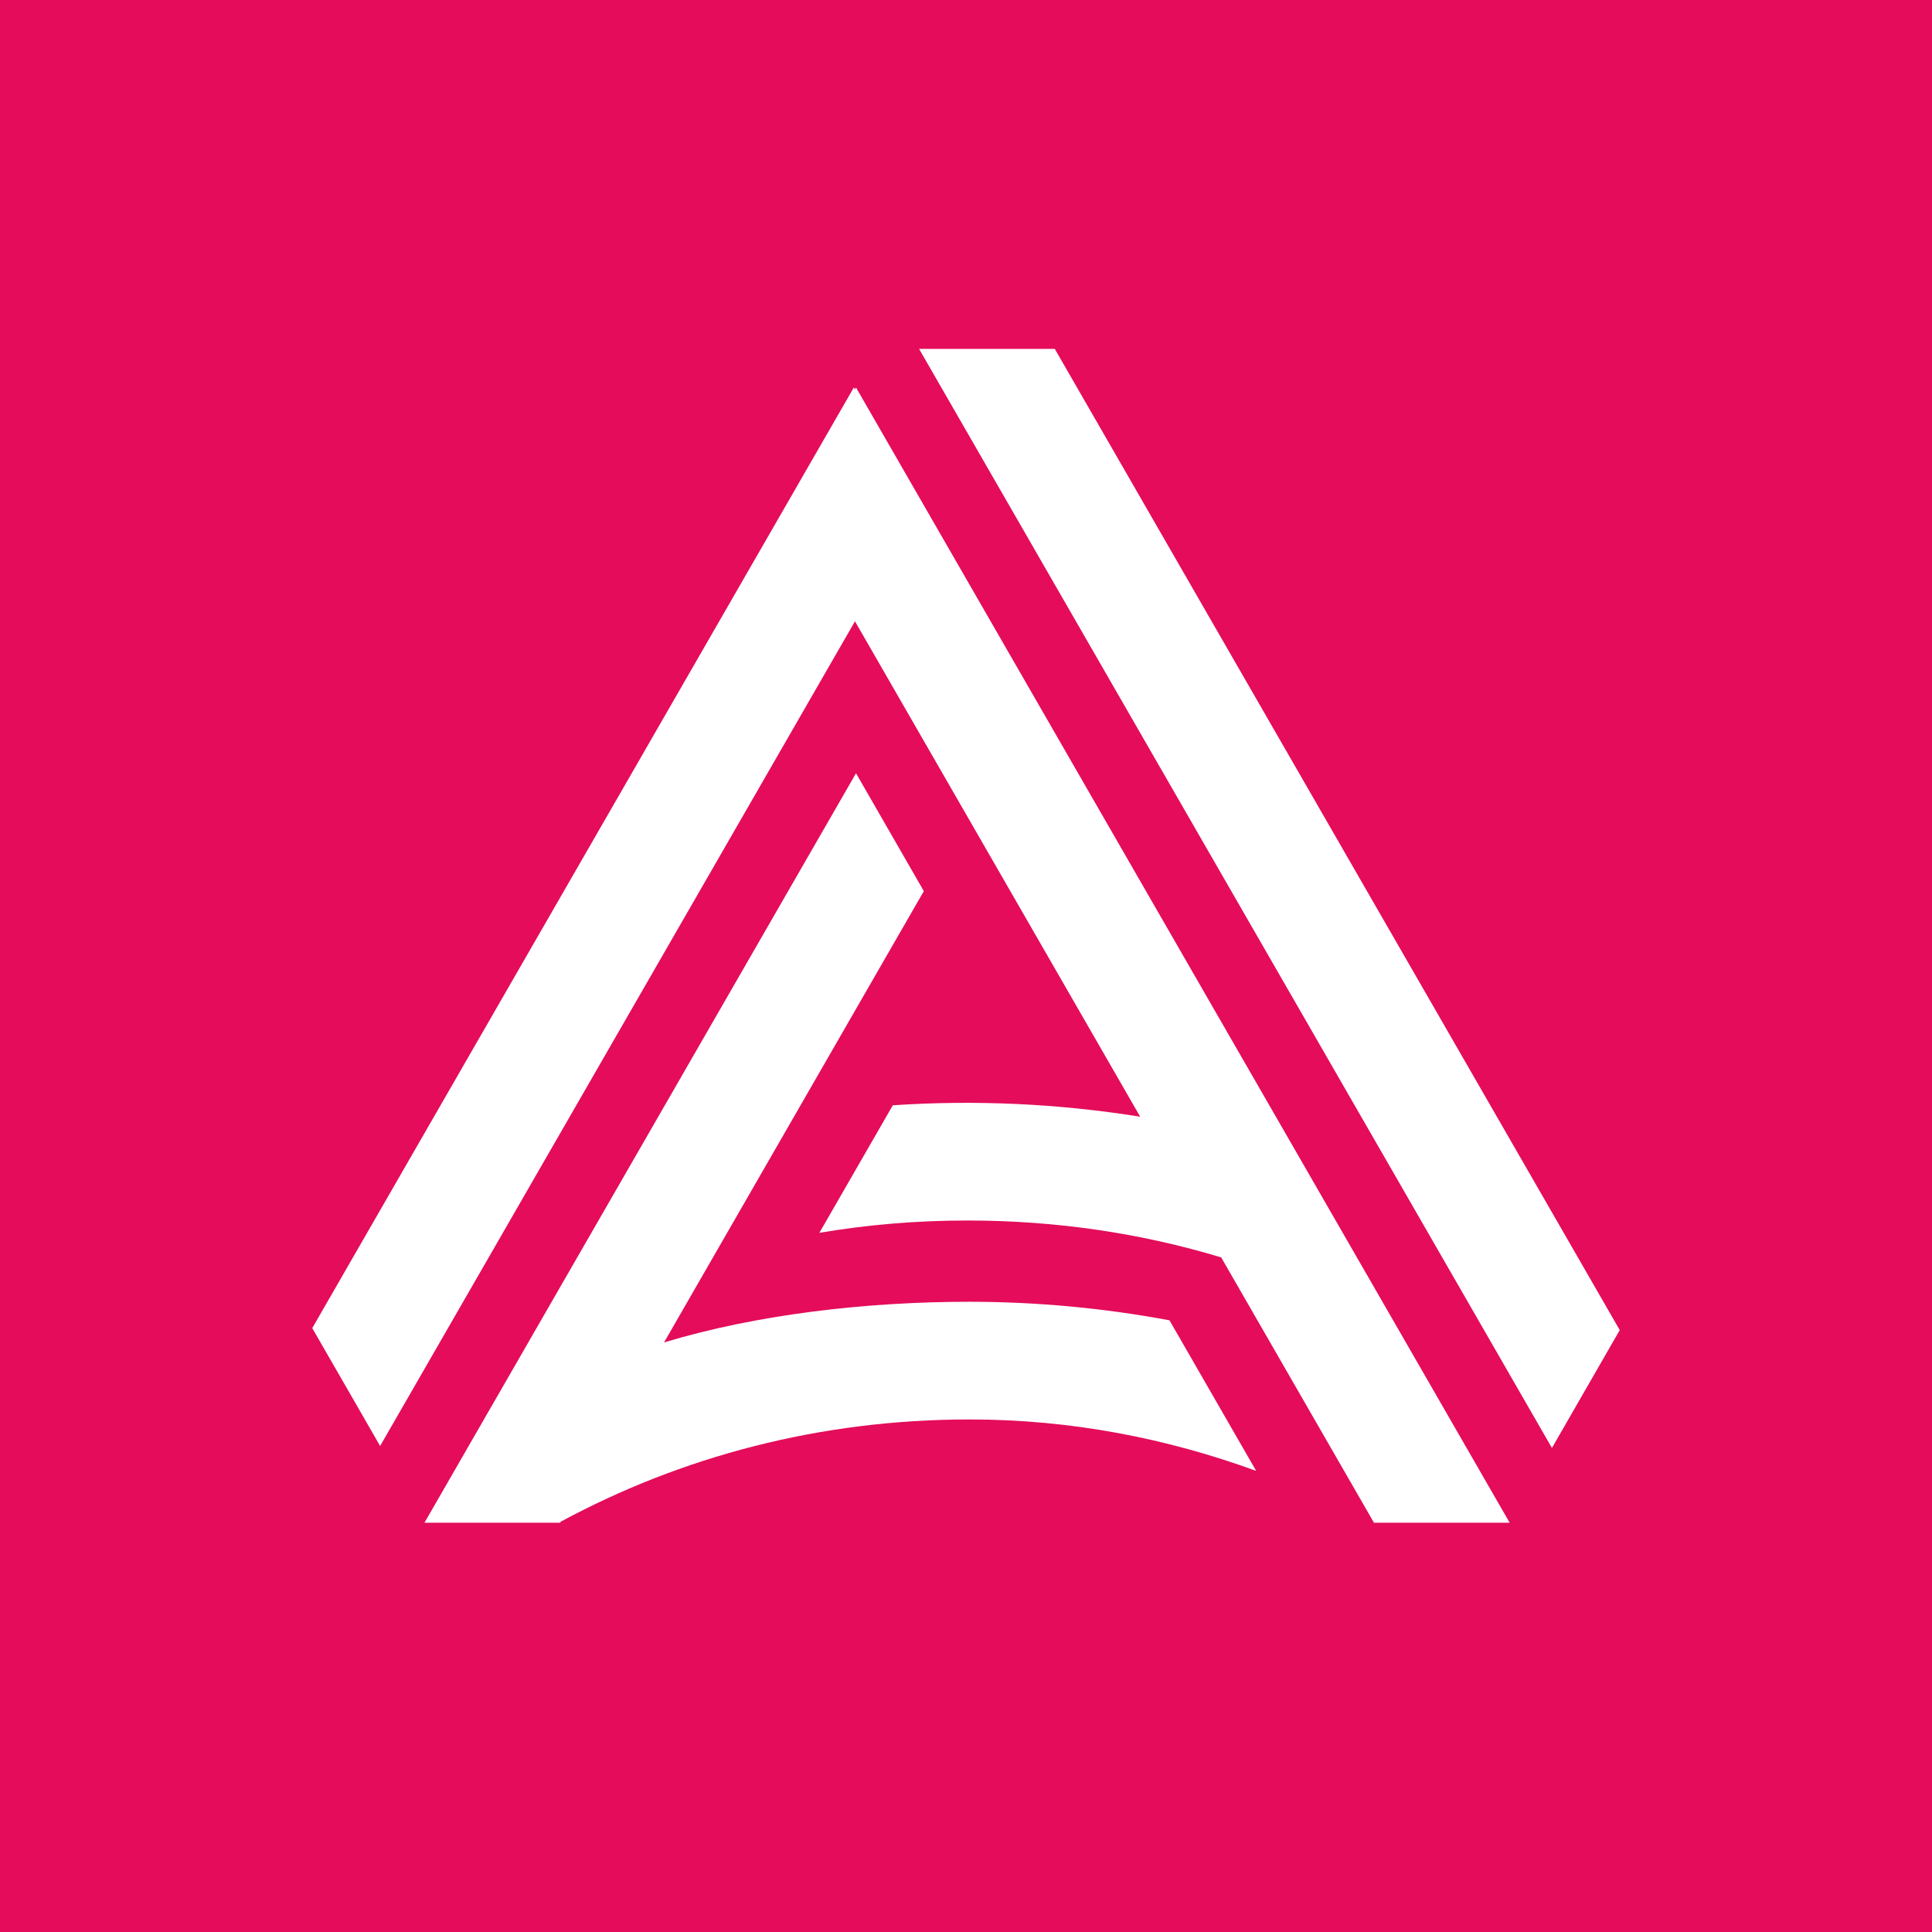
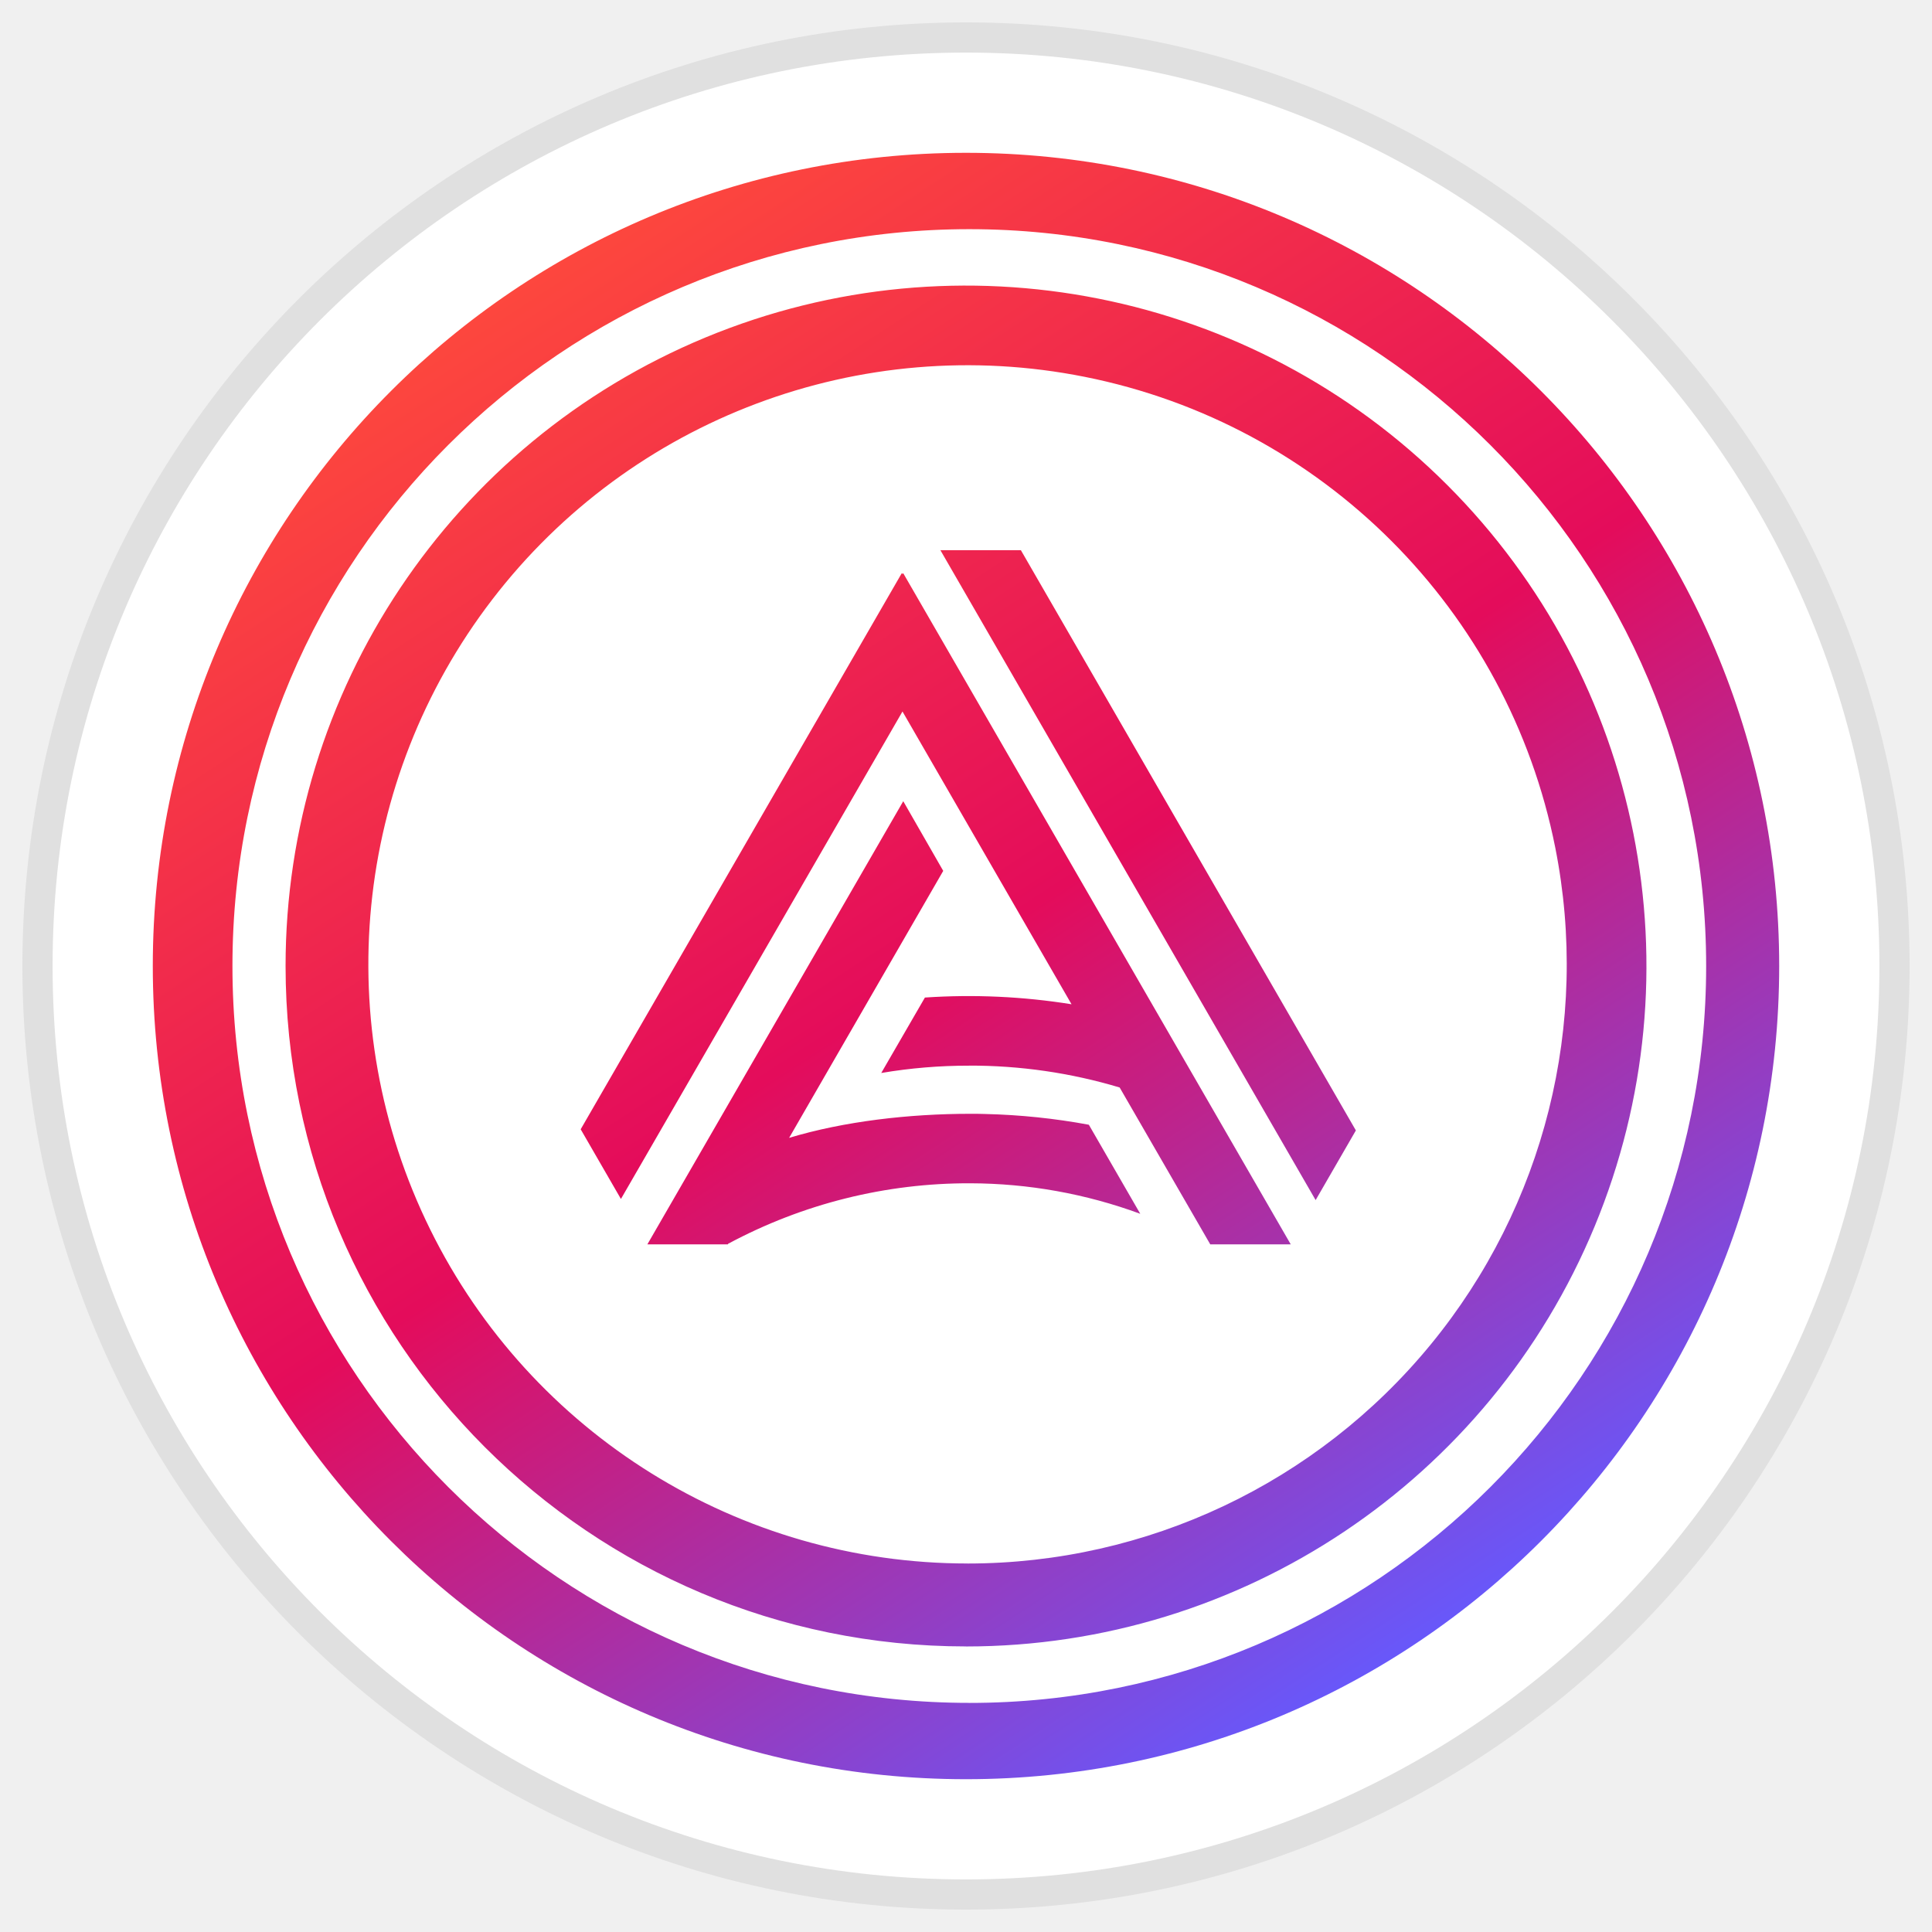
- <svg xmlns="http://www.w3.org/2000/svg" width="128" height="128">
-   <path d="M0 0h128v128H0z" fill="#e40c5b" />
-   <path d="M64.072 80.862c-3.36 0-6.626.28-9.787.816l4.867-8.45a72.715 72.715 0 0116.389.758L56.644 41.163 25.184 95.8l-4.496-7.809L56.57 25.67l.073.128.07-.124 43.307 75.212h-8.99l-10.123-17.58c-5.275-1.594-10.91-2.445-16.836-2.445zm38.748 15.07L60.891 23.114h8.991l37.43 65.009-4.493 7.809zM61.206 59.04L43.993 88.941c6.16-1.864 13.41-2.696 20.251-2.696 4.44.004 8.871.416 13.237 1.229l5.744 9.976c-5.879-2.145-12.243-3.408-18.98-3.408-9.965 0-19.116 2.472-27.085 6.768l.127-.227-.174.3h-8.99L56.713 51.23l4.493 7.81z" clip-rule="evenodd" fill="#fff" fill-rule="evenodd" />
+ <svg xmlns="http://www.w3.org/2000/svg" width="128" height="128" fill="none">
+   <path d="M64 125.516c33.974 0 61.516-27.542 61.516-61.516S97.974 2.484 64 2.484 2.484 30.026 2.484 64 30.026 125.516 64 125.516Z" fill="#fff" stroke="#E0E0E0" stroke-width="2" />
+   <path fill-rule="evenodd" clip-rule="evenodd" d="M64 117.877c29.754 0 53.876-24.12 53.876-53.877S93.754 10.124 63.999 10.124C34.245 10.124 10.123 34.25 10.123 64c0 29.75 24.12 53.877 53.877 53.877Zm.22-5.054c26.962 0 48.817-21.858 48.817-48.82s-21.855-48.82-48.818-48.82C37.257 15.183 15.4 37.03 15.4 64s21.858 48.82 48.82 48.82v.003Zm-.22-3.74a45.083 45.083 0 0 0 41.648-27.829 45.076 45.076 0 0 0-9.772-49.128A45.08 45.08 0 0 0 18.92 64.003 45.08 45.08 0 0 0 64 109.08v.002Zm.108-5.496a39.695 39.695 0 0 0 38.931-47.436 39.698 39.698 0 0 0-31.186-31.187 39.693 39.693 0 1 0-7.745 78.621v.002Zm.089-32.984a34.614 34.614 0 0 0-5.812.485l2.893-4.998a43.072 43.072 0 0 1 9.714.445l-11.2-19.397-18.654 32.297-2.666-4.617L59.75 37.965l.043.076.043-.073 25.679 44.474h-5.332L74.18 72.049a34.43 34.43 0 0 0-9.983-1.449v.003Zm22.967 8.907-24.86-43.058h5.332L89.83 74.894l-2.666 4.616ZM62.491 57.698 52.282 75.386c3.654-1.101 7.953-1.594 12.008-1.594.329 0 .657 0 .986.013 2.303.054 4.598.292 6.863.712l3.406 5.9a32.8 32.8 0 0 0-11.255-2.021 33.669 33.669 0 0 0-16.04 4.003l.075-.134-.104.177H42.89l16.953-29.36 2.648 4.616Z" fill="url(#a)" />
+   <defs>
+     <linearGradient id="a" x1="95.017" y1="111.529" x2="32.014" y2="14.991" gradientUnits="userSpaceOnUse">
+       <stop offset=".01" stop-color="#645AFF" />
+       <stop offset=".5" stop-color="#E40C5B" />
+       <stop offset="1" stop-color="#FF4C3B" />
+     </linearGradient>
+   </defs>
</svg>
